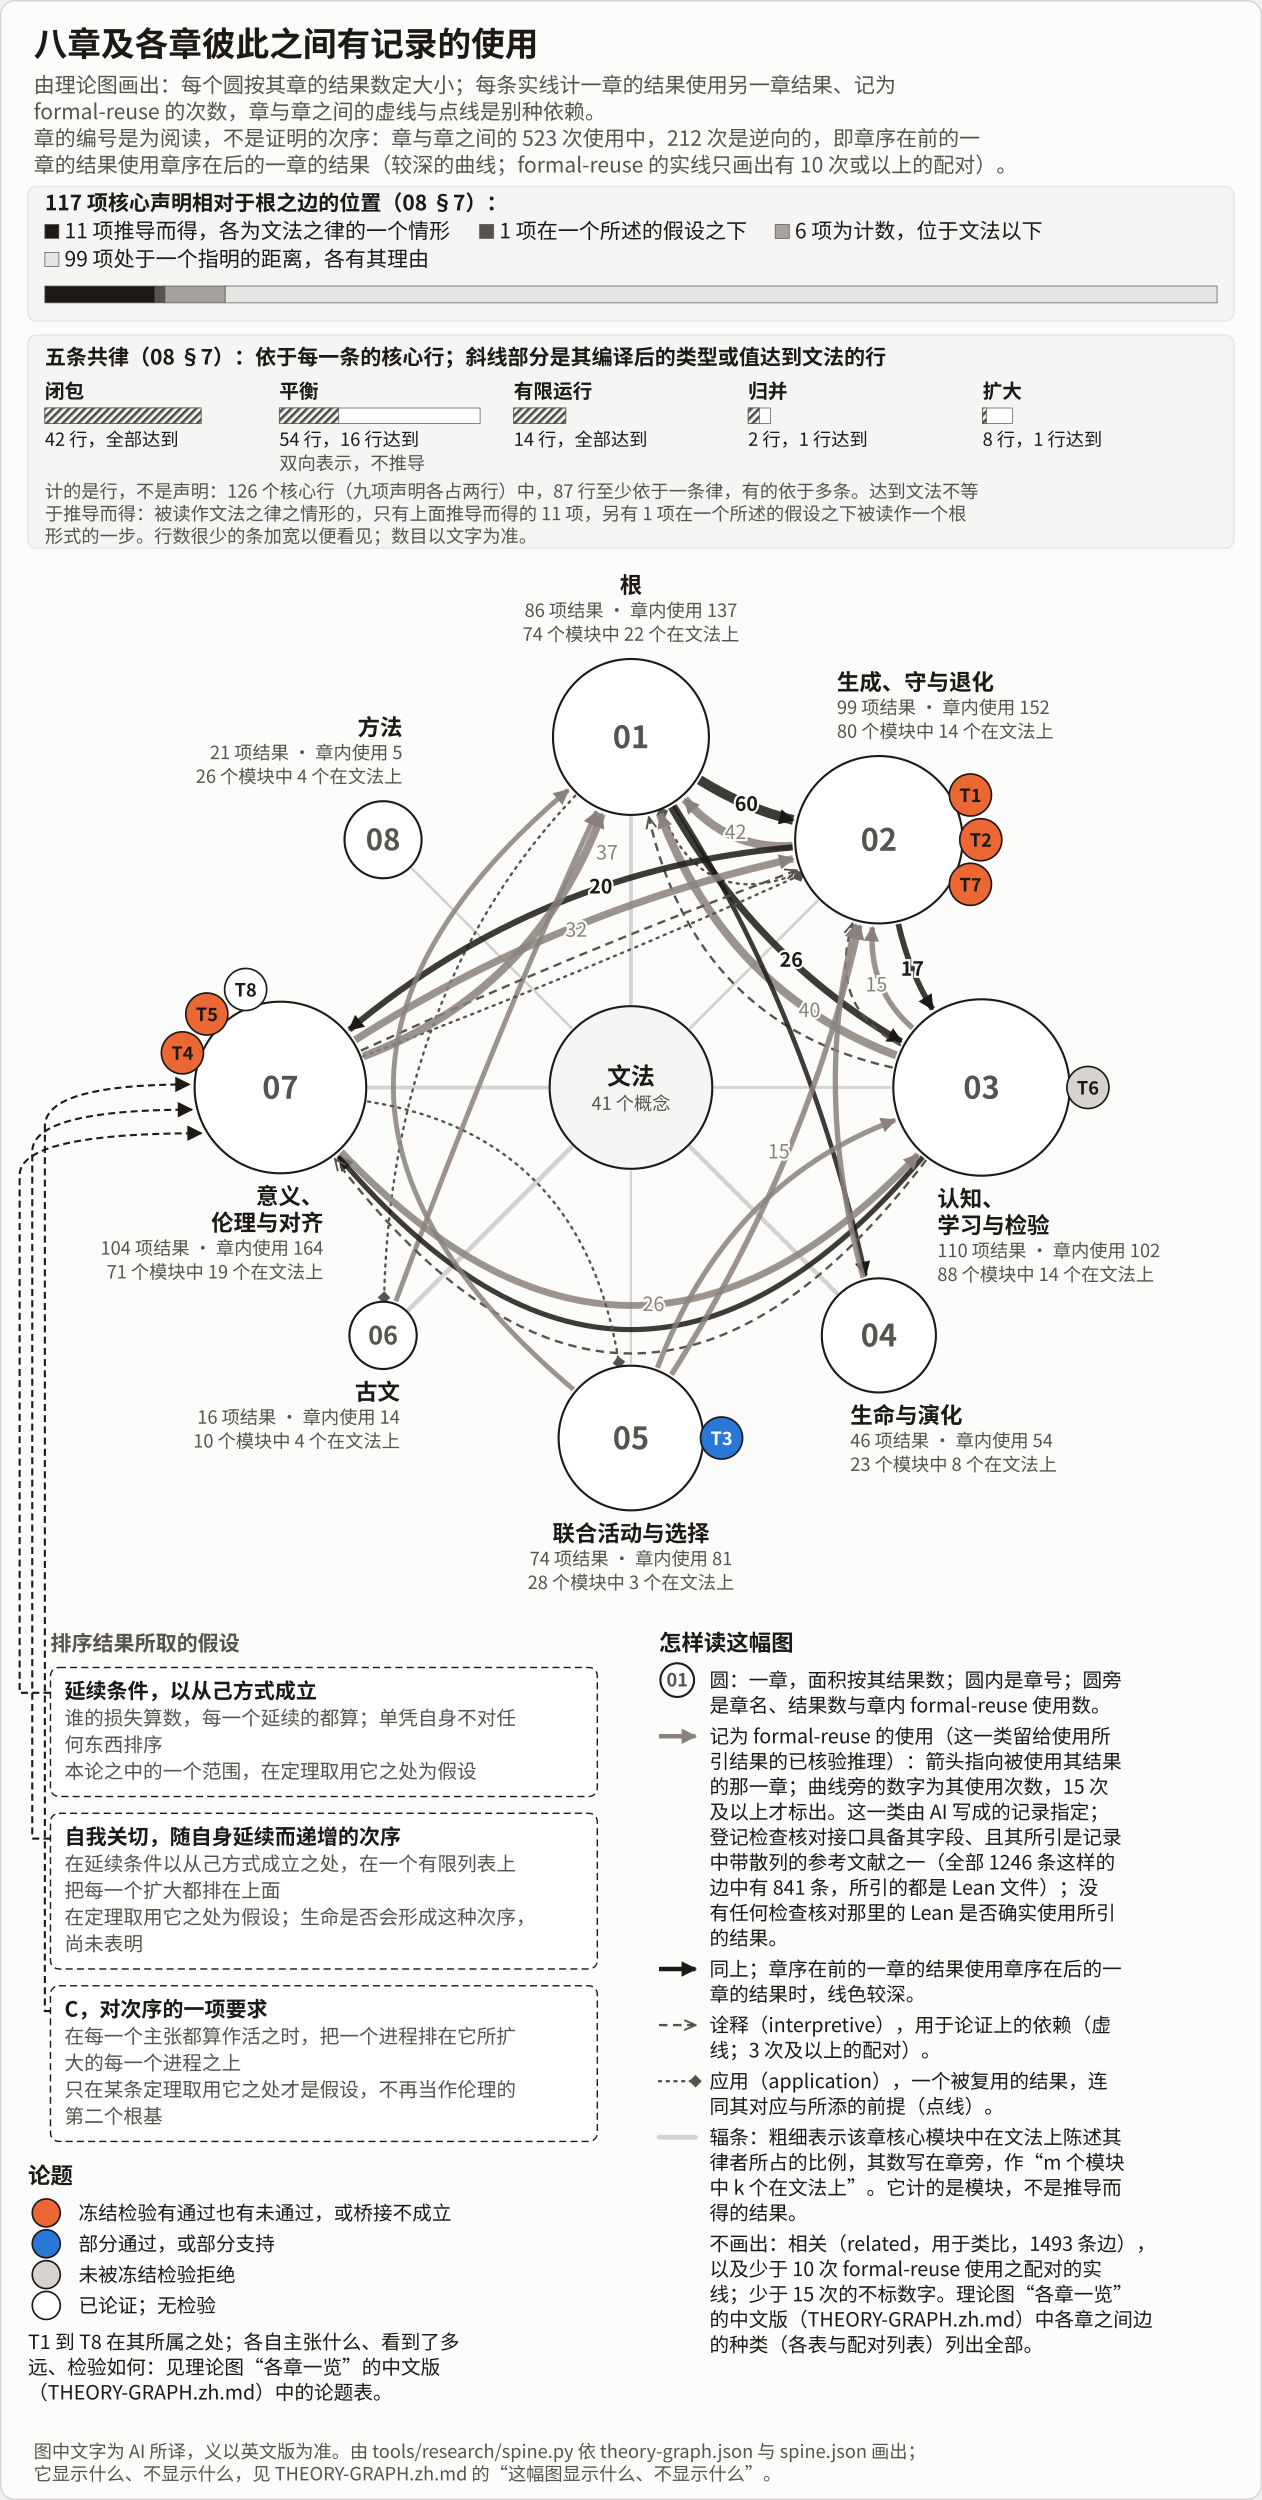
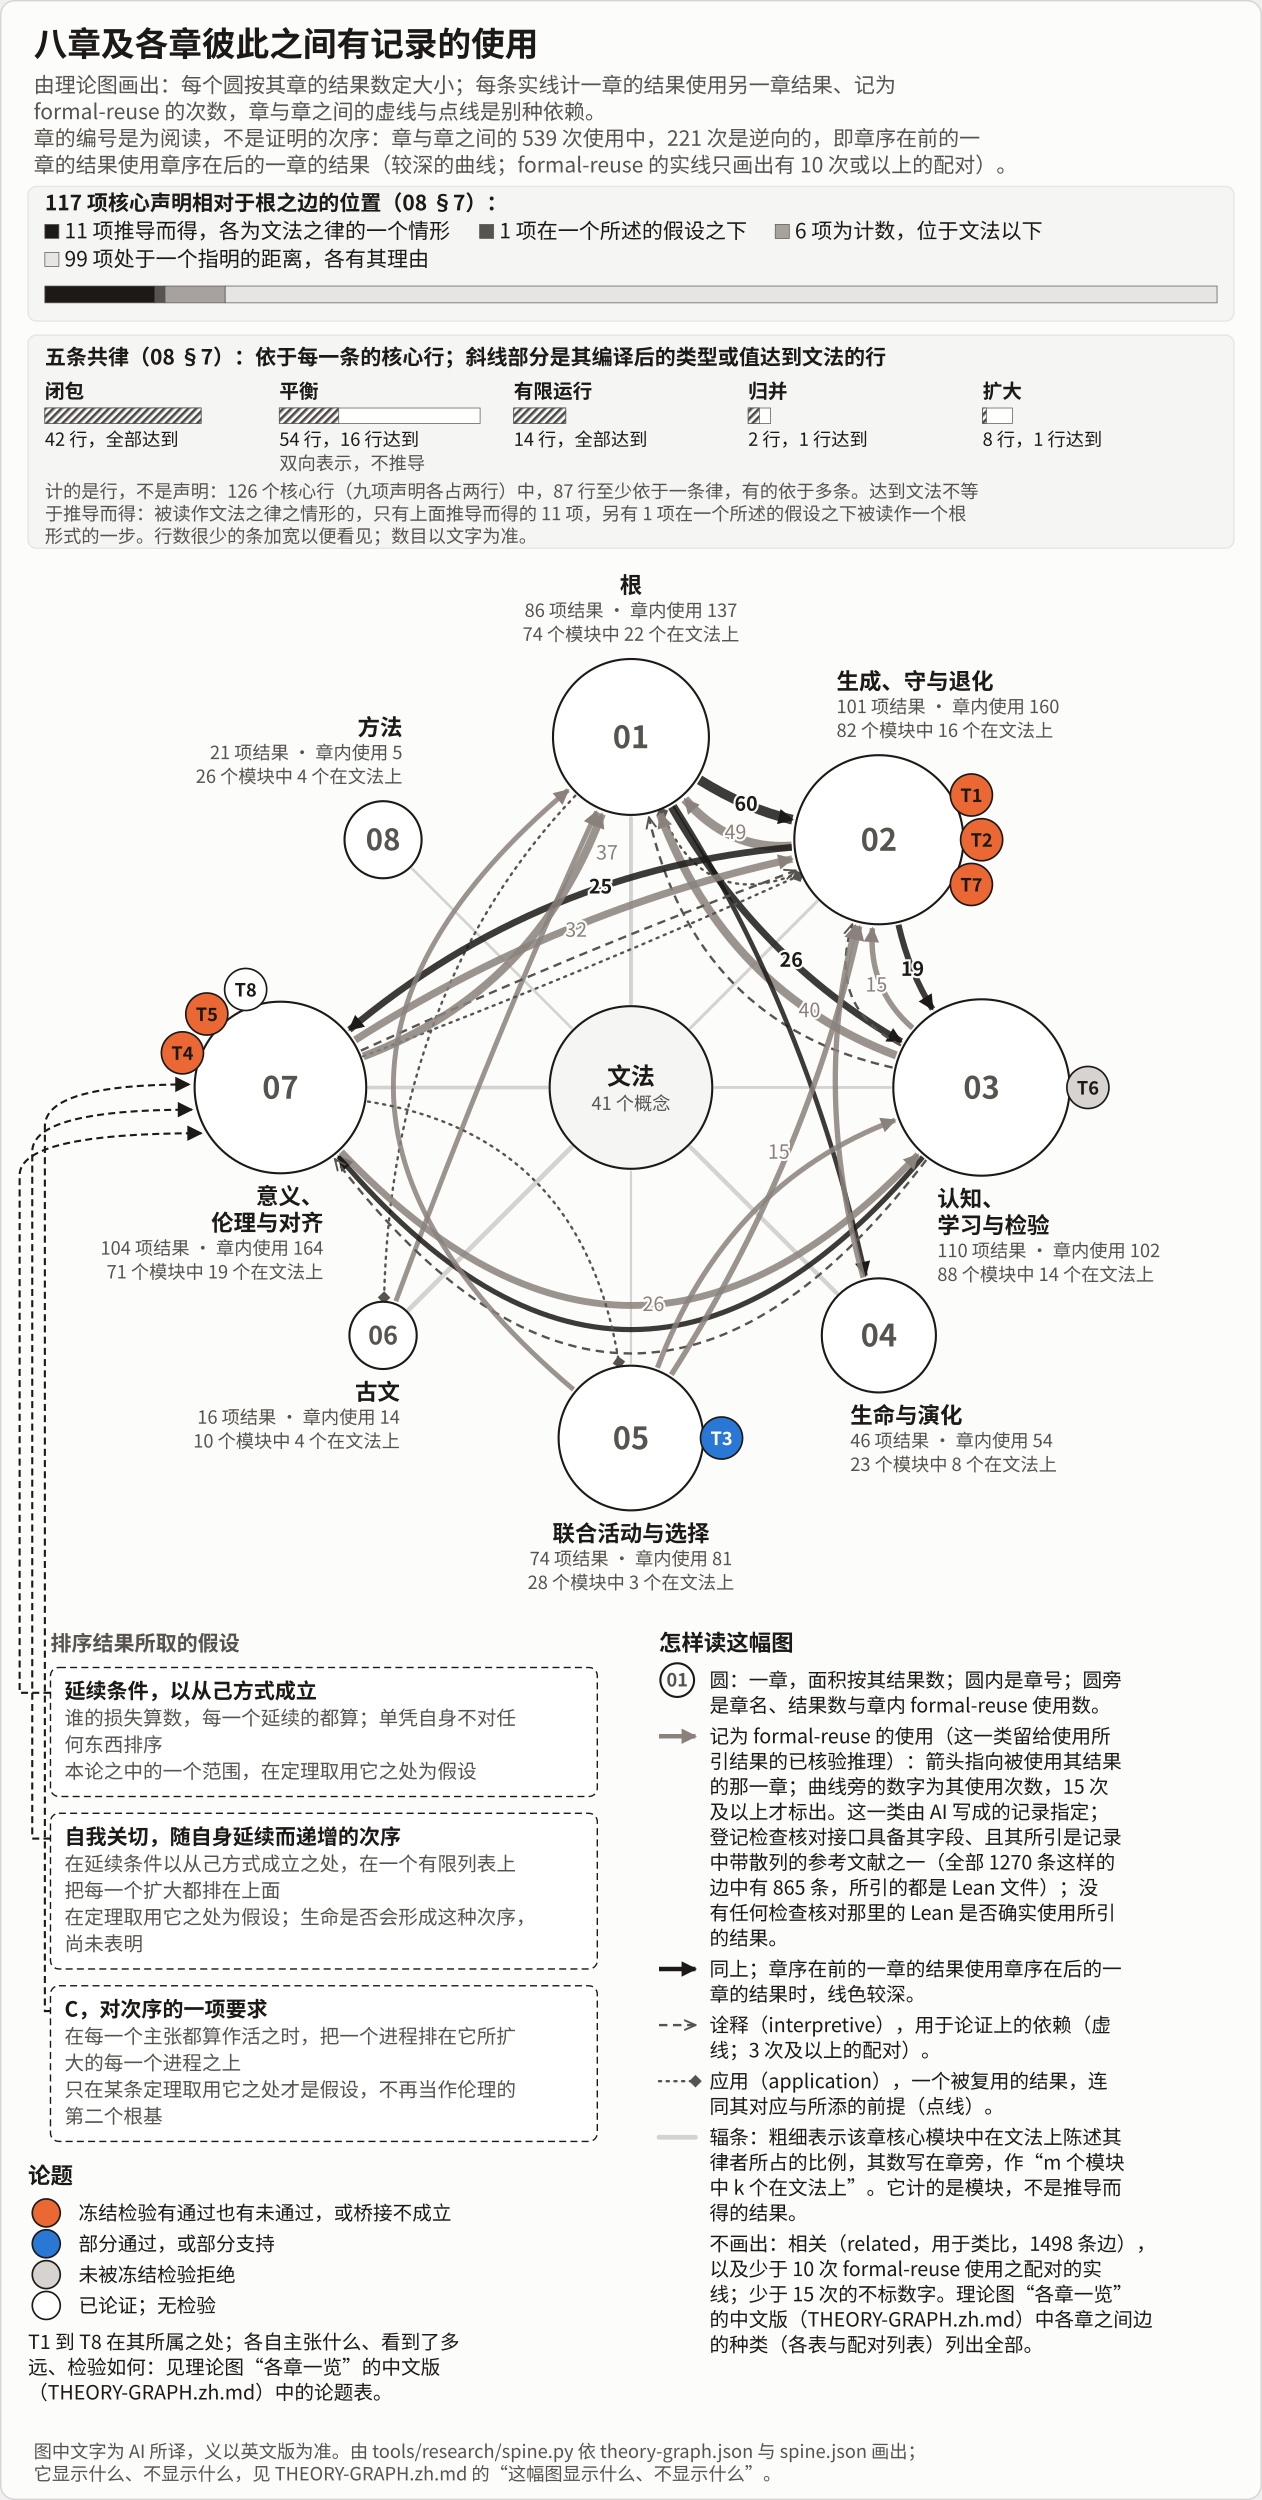
<svg xmlns="http://www.w3.org/2000/svg" viewBox="0 0 900 1783" width="900" height="1783" role="img" aria-labelledby="spine-title spine-desc" font-family="'PingFang SC', 'Hiragino Sans GB', 'Noto Sans CJK SC', 'Microsoft YaHei', sans-serif">
  <defs>
    <marker id="fwd" viewBox="0 0 10 10" refX="9" refY="5" markerWidth="11" markerHeight="11" markerUnits="userSpaceOnUse" orient="auto">
      <path d="M0,0 L10,5 L0,10 z" fill="#8a817c" />
    </marker>
    <marker id="back" viewBox="0 0 10 10" refX="9" refY="5" markerWidth="11" markerHeight="11" markerUnits="userSpaceOnUse" orient="auto">
      <path d="M0,0 L10,5 L0,10 z" fill="#1c1917" />
    </marker>
    <marker id="thin" viewBox="0 0 10 10" refX="9" refY="5" markerWidth="9" markerHeight="9" markerUnits="userSpaceOnUse" orient="auto">
      <path d="M0,1 L9,5 L0,9" fill="none" stroke="#57534e" stroke-width="1.5" />
    </marker>
    <marker id="diamond" viewBox="0 0 10 10" refX="5" refY="5" markerWidth="9" markerHeight="9" markerUnits="userSpaceOnUse" orient="auto">
      <path d="M5,0 L10,5 L5,10 L0,5 z" fill="#57534e" />
    </marker>
    <pattern id="reach" width="4" height="4" patternUnits="userSpaceOnUse" patternTransform="rotate(45)">
      <rect width="4" height="4" fill="#ffffff" />
      <rect width="2" height="4" fill="#57534e" />
    </pattern>
  </defs>
  <rect x="0.5" y="0.5" width="899" height="1782" rx="10" fill="#fcfcfb" stroke="#d6d3d1" />
  <text x="24" y="40" font-size="24" font-weight="bold" text-anchor="start" fill="#1c1917">八章及各章彼此之间有记录的使用</text>
  <text x="24" y="66" font-size="15" text-anchor="start" fill="#57534e">由理论图画出：每个圆按其章的结果数定大小；每条实线计一章的结果使用另一章结果、记为</text>
  <text x="24" y="85" font-size="15" text-anchor="start" fill="#57534e">formal-reuse 的次数，章与章之间的虚线与点线是别种依赖。</text>
-   <text x="24" y="104" font-size="15" text-anchor="start" fill="#57534e">章的编号是为阅读，不是证明的次序：章与章之间的 523 次使用中，212 次是逆向的，即章序在前的一</text>
+   <text x="24" y="104" font-size="15" text-anchor="start" fill="#57534e">章的编号是为阅读，不是证明的次序：章与章之间的 539 次使用中，221 次是逆向的，即章序在前的一</text>
  <text x="24" y="123" font-size="15" text-anchor="start" fill="#57534e">章的结果使用章序在后的一章的结果（较深的曲线；formal-reuse 的实线只画出有 10 次或以上的配对）。</text>
  <rect x="20" y="133" width="860" height="96" rx="6" fill="#f5f5f4" stroke="#e7e5e4" />
  <text x="32" y="150" font-size="15" font-weight="bold" text-anchor="start" fill="#1c1917">117 项核心声明相对于根之边的位置（08 §7）：</text>
  <rect x="32" y="160" width="10" height="10" fill="#1c1917" stroke="#57534e" stroke-width="0.5" />
  <text x="46" y="170" font-size="15" text-anchor="start" fill="#1c1917">11 项推导而得，各为文法之律的一个情形</text>
  <rect x="342.1" y="160" width="10" height="10" fill="#57534e" stroke="#57534e" stroke-width="0.5" />
  <text x="356.1" y="170" font-size="15" text-anchor="start" fill="#1c1917">1 项在一个所述的假设之下</text>
  <rect x="552.9" y="160" width="10" height="10" fill="#a8a29e" stroke="#57534e" stroke-width="0.5" />
  <text x="566.9" y="170" font-size="15" text-anchor="start" fill="#1c1917">6 项为计数，位于文法以下</text>
  <rect x="32" y="180" width="10" height="10" fill="#e7e5e4" stroke="#57534e" stroke-width="0.5" />
  <text x="46" y="190" font-size="15" text-anchor="start" fill="#1c1917">99 项处于一个指明的距离，各有其理由</text>
  <rect x="32" y="204" width="78.6" height="12" fill="#1c1917" stroke="#57534e" stroke-width="0.5" />
  <rect x="110.6" y="204" width="7.1" height="12" fill="#57534e" stroke="#57534e" stroke-width="0.5" />
  <rect x="117.7" y="204" width="42.9" height="12" fill="#a8a29e" stroke="#57534e" stroke-width="0.5" />
  <rect x="160.6" y="204" width="707.4" height="12" fill="#e7e5e4" stroke="#57534e" stroke-width="0.5" />
  <rect x="20" y="239" width="860" height="152" rx="6" fill="#f5f5f4" stroke="#e7e5e4" />
  <text x="32" y="260" font-size="15" font-weight="bold" text-anchor="start" fill="#1c1917">五条共律（08 §7）：依于每一条的核心行；斜线部分是其编译后的类型或值达到文法的行</text>
  <text x="32" y="284" font-size="14" font-weight="bold" text-anchor="start" fill="#1c1917">闭包</text>
  <rect x="32" y="291" width="111.4" height="11" fill="#ffffff" stroke="#57534e" stroke-width="0.5" />
  <rect x="32" y="291" width="111.4" height="11" fill="url(#reach)" stroke="#57534e" stroke-width="0.5" />
  <text x="32" y="318" font-size="13" text-anchor="start" fill="#1c1917">42 行，全部达到</text>
  <text x="199.2" y="284" font-size="14" font-weight="bold" text-anchor="start" fill="#1c1917">平衡</text>
  <rect x="199.2" y="291" width="143.2" height="11" fill="#ffffff" stroke="#57534e" stroke-width="0.5" />
  <rect x="199.2" y="291" width="42.4" height="11" fill="url(#reach)" stroke="#57534e" stroke-width="0.5" />
  <text x="199.2" y="318" font-size="13" text-anchor="start" fill="#1c1917">54 行，16 行达到</text>
  <text x="199.2" y="335" font-size="13" text-anchor="start" fill="#57534e">双向表示，不推导</text>
  <text x="366.4" y="284" font-size="14" font-weight="bold" text-anchor="start" fill="#1c1917">有限运行</text>
  <rect x="366.4" y="291" width="37.1" height="11" fill="#ffffff" stroke="#57534e" stroke-width="0.5" />
  <rect x="366.4" y="291" width="37.1" height="11" fill="url(#reach)" stroke="#57534e" stroke-width="0.5" />
  <text x="366.4" y="318" font-size="13" text-anchor="start" fill="#1c1917">14 行，全部达到</text>
  <text x="533.6" y="284" font-size="14" font-weight="bold" text-anchor="start" fill="#1c1917">归并</text>
  <rect x="533.6" y="291" width="16" height="11" fill="#ffffff" stroke="#57534e" stroke-width="0.5" />
  <rect x="533.6" y="291" width="8" height="11" fill="url(#reach)" stroke="#57534e" stroke-width="0.5" />
  <text x="533.6" y="318" font-size="13" text-anchor="start" fill="#1c1917">2 行，1 行达到</text>
  <text x="700.8" y="284" font-size="14" font-weight="bold" text-anchor="start" fill="#1c1917">扩大</text>
  <rect x="700.8" y="291" width="21.2" height="11" fill="#ffffff" stroke="#57534e" stroke-width="0.5" />
  <rect x="700.8" y="291" width="2.7" height="11" fill="url(#reach)" stroke="#57534e" stroke-width="0.5" />
  <text x="700.8" y="318" font-size="13" text-anchor="start" fill="#1c1917">8 行，1 行达到</text>
  <text x="32" y="355" font-size="13" text-anchor="start" fill="#57534e">计的是行，不是声明：126 个核心行（九项声明各占两行）中，87 行至少依于一条律，有的依于多条。达到文法不等</text>
  <text x="32" y="371" font-size="13" text-anchor="start" fill="#57534e">于推导而得：被读作文法之律之情形的，只有上面推导而得的 11 项，另有 1 项在一个所述的假设之下被读作一个根</text>
  <text x="32" y="387" font-size="13" text-anchor="start" fill="#57534e">形式的一步。行数很少的条加宽以便看见；数目以文字为准。</text>
  <line x1="450" y1="583.3" x2="450" y2="715.6" stroke="#a8a29e" stroke-opacity="0.45" stroke-width="2.8" stroke-linecap="round" />
-   <line x1="583.1" y1="642.5" x2="492.4" y2="733.2" stroke="#a8a29e" stroke-opacity="0.45" stroke-width="2" stroke-linecap="round" />
+   <line x1="582.7" y1="642.9" x2="492.4" y2="733.2" stroke="#a8a29e" stroke-opacity="0.45" stroke-width="2.2" stroke-linecap="round" />
  <line x1="635.1" y1="775.6" x2="510" y2="775.6" stroke="#a8a29e" stroke-opacity="0.45" stroke-width="2" stroke-linecap="round" />
  <line x1="596.6" y1="922.2" x2="492.4" y2="818.1" stroke="#a8a29e" stroke-opacity="0.45" stroke-width="3.1" stroke-linecap="round" />
  <line x1="450" y1="972" x2="450" y2="835.6" stroke="#a8a29e" stroke-opacity="0.45" stroke-width="1.6" stroke-linecap="round" />
  <line x1="291.6" y1="934" x2="407.6" y2="818.1" stroke="#a8a29e" stroke-opacity="0.45" stroke-width="3.4" stroke-linecap="round" />
  <line x1="263.2" y1="775.6" x2="390" y2="775.6" stroke="#a8a29e" stroke-opacity="0.45" stroke-width="2.6" stroke-linecap="round" />
  <line x1="294.1" y1="619.7" x2="407.6" y2="733.2" stroke="#a8a29e" stroke-opacity="0.45" stroke-width="1.9" stroke-linecap="round" />
  <circle cx="450" cy="775.6" r="58" fill="#f5f5f4" stroke="#1c1917" stroke-width="1.5" />
  <text x="450" y="773.6" font-size="17" font-weight="bold" text-anchor="middle" fill="#1c1917">文法</text>
  <text x="450" y="791.6" font-size="13" text-anchor="middle" fill="#57534e">41 个概念</text>
-   <path d="M498.9,556.2 Q532.3,577 565.7,584.8" fill="none" stroke="#1c1917" stroke-opacity="0.85" stroke-width="7" marker-end="url(#back)" />
-   <path d="M565.2,603.3 Q520,606.6 488.4,570" fill="none" stroke="#8a817c" stroke-opacity="0.85" stroke-width="6" marker-end="url(#fwd)" />
-   <path d="M569.8,622.6 Q501.7,650.9 472.3,579.9" fill="none" stroke="#57534e" stroke-width="1.7" stroke-dasharray="1.5 4" stroke-linecap="round" marker-end="url(#diamond)" />
+   <path d="M498.9,556.2 Q532.3,577 565.1,584.6" fill="none" stroke="#1c1917" stroke-opacity="0.85" stroke-width="7" marker-end="url(#back)" />
+   <path d="M564.6,603.4 Q520,606.6 488.4,570" fill="none" stroke="#8a817c" stroke-opacity="0.85" stroke-width="6.4" marker-end="url(#fwd)" />
+   <path d="M569.3,622.8 Q501.7,650.9 472.3,579.9" fill="none" stroke="#57534e" stroke-width="1.7" stroke-dasharray="1.5 4" stroke-linecap="round" marker-end="url(#diamond)" />
  <path d="M478.7,575.7 Q541.1,684.6 642.8,742.9" fill="none" stroke="#1c1917" stroke-opacity="0.85" stroke-width="4.9" marker-end="url(#back)" />
  <path d="M639.2,752.7 Q518.4,707.2 470.7,580.5" fill="none" stroke="#8a817c" stroke-opacity="0.85" stroke-width="5.9" marker-end="url(#fwd)" />
  <path d="M636.6,761.4 Q495.8,729.8 462.8,582.9" fill="none" stroke="#57534e" stroke-width="1.7" stroke-dasharray="6 4" marker-end="url(#thin)" />
  <path d="M481,574.3 Q576,723.5 617.3,909.8" fill="none" stroke="#1c1917" stroke-opacity="0.85" stroke-width="3.3" marker-end="url(#back)" />
  <path d="M410.3,567.5 Q279.7,705.1 273.9,925.4" fill="none" stroke="#57534e" stroke-width="1.7" stroke-dasharray="1.5 4" stroke-linecap="round" marker-end="url(#diamond)" />
  <path d="M282.3,928 Q353.6,735.7 425.5,578.9" fill="none" stroke="#8a817c" stroke-opacity="0.85" stroke-width="3.5" marker-end="url(#fwd)" />
-   <path d="M640.7,659 Q648.6,693.4 665.1,719.7" fill="none" stroke="#1c1917" stroke-opacity="0.85" stroke-width="4.1" marker-end="url(#back)" />
-   <path d="M650.9,733.2 Q619,705.6 622.2,661.4" fill="none" stroke="#8a817c" stroke-opacity="0.85" stroke-width="3.9" marker-end="url(#fwd)" />
-   <path d="M642.5,745.6 Q589.5,717.9 608,658.7" fill="none" stroke="#57534e" stroke-width="1.7" stroke-dasharray="6 4" marker-end="url(#thin)" />
-   <path d="M565.3,604.3 Q385.6,620.1 249.2,734.4" fill="none" stroke="#1c1917" stroke-opacity="0.85" stroke-width="4.4" marker-end="url(#back)" />
-   <path d="M253.3,741.7 Q397.8,649.7 565.6,612.5" fill="none" stroke="#8a817c" stroke-opacity="0.85" stroke-width="5.3" marker-end="url(#fwd)" />
-   <path d="M257.4,749.3 Q410.1,679.3 568,620.7" fill="none" stroke="#57534e" stroke-width="1.7" stroke-dasharray="6 4" marker-end="url(#thin)" />
-   <path d="M259.1,753.3 Q416.2,694 569.6,624.7" fill="none" stroke="#57534e" stroke-width="1.7" stroke-dasharray="1.5 4" stroke-linecap="round" marker-end="url(#diamond)" />
+   <path d="M640.8,659.6 Q648.6,693.4 665.1,719.7" fill="none" stroke="#1c1917" stroke-opacity="0.85" stroke-width="4.3" marker-end="url(#back)" />
+   <path d="M650.9,733.2 Q619,705.6 622.2,662" fill="none" stroke="#8a817c" stroke-opacity="0.85" stroke-width="3.9" marker-end="url(#fwd)" />
+   <path d="M642.5,745.6 Q589.5,717.9 607.8,659.3" fill="none" stroke="#57534e" stroke-width="1.7" stroke-dasharray="6 4" marker-end="url(#thin)" />
+   <path d="M564.7,604.3 Q385.6,620.1 249.2,734.4" fill="none" stroke="#1c1917" stroke-opacity="0.85" stroke-width="4.8" marker-end="url(#back)" />
+   <path d="M253.3,741.7 Q397.8,649.7 565,612.6" fill="none" stroke="#8a817c" stroke-opacity="0.85" stroke-width="5.3" marker-end="url(#fwd)" />
+   <path d="M257.4,749.3 Q410.1,679.3 567.4,620.9" fill="none" stroke="#57534e" stroke-width="1.7" stroke-dasharray="6 4" marker-end="url(#thin)" />
+   <path d="M259.1,753.3 Q416.2,694 569.1,624.9" fill="none" stroke="#57534e" stroke-width="1.7" stroke-dasharray="1.5 4" stroke-linecap="round" marker-end="url(#diamond)" />
  <path d="M658.1,825.2 Q450,1071.6 241.4,824.7" fill="none" stroke="#1c1917" stroke-opacity="0.85" stroke-width="3.7" marker-end="url(#back)" />
  <path d="M660.6,827.3 Q450,1103.6 238.9,826.7" fill="none" stroke="#57534e" stroke-width="1.7" stroke-dasharray="6 4" marker-end="url(#thin)" />
  <path d="M243.4,821.5 Q450,1039.6 654.7,823.5" fill="none" stroke="#8a817c" stroke-opacity="0.85" stroke-width="4.9" marker-end="url(#fwd)" />
-   <path d="M615.6,911.2 Q578.8,775.6 610.3,659.4" fill="none" stroke="#8a817c" stroke-opacity="0.85" stroke-width="3.8" marker-end="url(#fwd)" />
+   <path d="M615.6,911.2 Q578.8,775.6 610.2,660" fill="none" stroke="#8a817c" stroke-opacity="0.85" stroke-width="3.8" marker-end="url(#fwd)" />
  <path d="M409,991 Q154,775.6 405.2,563.5" fill="none" stroke="#8a817c" stroke-opacity="0.85" stroke-width="3.5" marker-end="url(#fwd)" />
-   <path d="M478.8,980.4 Q576,827.8 613.2,660.1" fill="none" stroke="#8a817c" stroke-opacity="0.85" stroke-width="3.9" marker-end="url(#fwd)" />
+   <path d="M478.8,980.4 Q576,827.8 613.1,660.7" fill="none" stroke="#8a817c" stroke-opacity="0.85" stroke-width="3.9" marker-end="url(#fwd)" />
  <path d="M468.9,975.5 Q518.4,844.1 638.3,798.9" fill="none" stroke="#8a817c" stroke-opacity="0.85" stroke-width="3.7" marker-end="url(#fwd)" />
  <path d="M259.1,753.4 Q381.6,707.2 429.3,580.5" fill="none" stroke="#8a817c" stroke-opacity="0.85" stroke-width="5.7" marker-end="url(#fwd)" />
  <path d="M262.4,785.6 Q415.5,810.1 441.4,971.7" fill="none" stroke="#57534e" stroke-width="1.7" stroke-dasharray="1.5 4" stroke-linecap="round" marker-end="url(#diamond)" />
  <circle cx="450" cy="525.6" r="55.6" fill="#ffffff" stroke="#1c1917" stroke-width="1.5" />
  <text x="450" y="533.6" font-size="22" font-weight="bold" text-anchor="middle" fill="#57534e">01</text>
  <text x="450" y="423" font-size="16" font-weight="bold" text-anchor="middle" fill="#1c1917" stroke="#fcfcfb" stroke-width="3" paint-order="stroke">根</text>
  <text x="450" y="440" font-size="13" text-anchor="middle" fill="#57534e" stroke="#fcfcfb" stroke-width="3" paint-order="stroke">86 项结果 · 章内使用 137</text>
  <text x="450" y="457" font-size="13" text-anchor="middle" fill="#57534e" stroke="#fcfcfb" stroke-width="3" paint-order="stroke">74 个模块中 22 个在文法上</text>
-   <circle cx="626.8" cy="598.9" r="59.7" fill="#ffffff" stroke="#1c1917" stroke-width="1.5" />
+   <circle cx="626.8" cy="598.9" r="60.3" fill="#ffffff" stroke="#1c1917" stroke-width="1.5" />
  <text x="626.8" y="606.8" font-size="22" font-weight="bold" text-anchor="middle" fill="#57534e">02</text>
-   <text x="596.9" y="492.2" font-size="16" font-weight="bold" text-anchor="start" fill="#1c1917" stroke="#fcfcfb" stroke-width="3" paint-order="stroke">生成、守与退化</text>
-   <text x="596.9" y="509.2" font-size="13" text-anchor="start" fill="#57534e" stroke="#fcfcfb" stroke-width="3" paint-order="stroke">99 项结果 · 章内使用 152</text>
-   <text x="596.9" y="526.2" font-size="13" text-anchor="start" fill="#57534e" stroke="#fcfcfb" stroke-width="3" paint-order="stroke">80 个模块中 14 个在文法上</text>
+   <text x="596.6" y="491.6" font-size="16" font-weight="bold" text-anchor="start" fill="#1c1917" stroke="#fcfcfb" stroke-width="3" paint-order="stroke">生成、守与退化</text>
+   <text x="596.6" y="508.6" font-size="13" text-anchor="start" fill="#57534e" stroke="#fcfcfb" stroke-width="3" paint-order="stroke">101 项结果 · 章内使用 160</text>
+   <text x="596.6" y="525.6" font-size="13" text-anchor="start" fill="#57534e" stroke="#fcfcfb" stroke-width="3" paint-order="stroke">82 个模块中 16 个在文法上</text>
  <circle cx="700" cy="775.6" r="62.9" fill="#ffffff" stroke="#1c1917" stroke-width="1.5" />
  <text x="700" y="783.6" font-size="22" font-weight="bold" text-anchor="middle" fill="#57534e">03</text>
  <text x="668.5" y="860.6" font-size="16" font-weight="bold" text-anchor="start" fill="#1c1917" stroke="#fcfcfb" stroke-width="3" paint-order="stroke">认知、</text>
  <text x="668.5" y="879.6" font-size="16" font-weight="bold" text-anchor="start" fill="#1c1917" stroke="#fcfcfb" stroke-width="3" paint-order="stroke">学习与检验</text>
  <text x="668.5" y="896.6" font-size="13" text-anchor="start" fill="#57534e" stroke="#fcfcfb" stroke-width="3" paint-order="stroke">110 项结果 · 章内使用 102</text>
  <text x="668.5" y="913.6" font-size="13" text-anchor="start" fill="#57534e" stroke="#fcfcfb" stroke-width="3" paint-order="stroke">88 个模块中 14 个在文法上</text>
  <circle cx="626.8" cy="952.4" r="40.7" fill="#ffffff" stroke="#1c1917" stroke-width="1.5" />
  <text x="626.8" y="960.3" font-size="22" font-weight="bold" text-anchor="middle" fill="#57534e">04</text>
  <text x="606.4" y="1015.1" font-size="16" font-weight="bold" text-anchor="start" fill="#1c1917" stroke="#fcfcfb" stroke-width="3" paint-order="stroke">生命与演化</text>
  <text x="606.4" y="1032.1" font-size="13" text-anchor="start" fill="#57534e" stroke="#fcfcfb" stroke-width="3" paint-order="stroke">46 项结果 · 章内使用 54</text>
  <text x="606.4" y="1049.1" font-size="13" text-anchor="start" fill="#57534e" stroke="#fcfcfb" stroke-width="3" paint-order="stroke">23 个模块中 8 个在文法上</text>
  <circle cx="450" cy="1025.6" r="51.6" fill="#ffffff" stroke="#1c1917" stroke-width="1.5" />
  <text x="450" y="1033.6" font-size="22" font-weight="bold" text-anchor="middle" fill="#57534e">05</text>
  <text x="450" y="1099.3" font-size="16" font-weight="bold" text-anchor="middle" fill="#1c1917" stroke="#fcfcfb" stroke-width="3" paint-order="stroke">联合活动与选择</text>
  <text x="450" y="1116.3" font-size="13" text-anchor="middle" fill="#57534e" stroke="#fcfcfb" stroke-width="3" paint-order="stroke">74 项结果 · 章内使用 81</text>
  <text x="450" y="1133.3" font-size="13" text-anchor="middle" fill="#57534e" stroke="#fcfcfb" stroke-width="3" paint-order="stroke">28 个模块中 3 个在文法上</text>
  <circle cx="273.2" cy="952.4" r="24" fill="#ffffff" stroke="#1c1917" stroke-width="1.5" />
  <text x="273.2" y="958.9" font-size="18" font-weight="bold" text-anchor="middle" fill="#57534e">06</text>
  <text x="285.2" y="998.4" font-size="16" font-weight="bold" text-anchor="end" fill="#1c1917" stroke="#fcfcfb" stroke-width="3" paint-order="stroke">古文</text>
  <text x="285.2" y="1015.4" font-size="13" text-anchor="end" fill="#57534e" stroke="#fcfcfb" stroke-width="3" paint-order="stroke">16 项结果 · 章内使用 14</text>
  <text x="285.2" y="1032.4" font-size="13" text-anchor="end" fill="#57534e" stroke="#fcfcfb" stroke-width="3" paint-order="stroke">10 个模块中 4 个在文法上</text>
  <circle cx="200" cy="775.6" r="61.2" fill="#ffffff" stroke="#1c1917" stroke-width="1.5" />
  <text x="200" y="783.6" font-size="22" font-weight="bold" text-anchor="middle" fill="#57534e">07</text>
  <text x="230.6" y="858.8" font-size="16" font-weight="bold" text-anchor="end" fill="#1c1917" stroke="#fcfcfb" stroke-width="3" paint-order="stroke">意义、</text>
  <text x="230.6" y="877.8" font-size="16" font-weight="bold" text-anchor="end" fill="#1c1917" stroke="#fcfcfb" stroke-width="3" paint-order="stroke">伦理与对齐</text>
  <text x="230.6" y="894.8" font-size="13" text-anchor="end" fill="#57534e" stroke="#fcfcfb" stroke-width="3" paint-order="stroke">104 项结果 · 章内使用 164</text>
  <text x="230.6" y="911.8" font-size="13" text-anchor="end" fill="#57534e" stroke="#fcfcfb" stroke-width="3" paint-order="stroke">71 个模块中 19 个在文法上</text>
  <circle cx="273.2" cy="598.9" r="27.5" fill="#ffffff" stroke="#1c1917" stroke-width="1.5" />
  <text x="273.2" y="606.4" font-size="21" font-weight="bold" text-anchor="middle" fill="#57534e">08</text>
  <text x="287" y="524.4" font-size="16" font-weight="bold" text-anchor="end" fill="#1c1917" stroke="#fcfcfb" stroke-width="3" paint-order="stroke">方法</text>
  <text x="287" y="541.4" font-size="13" text-anchor="end" fill="#57534e" stroke="#fcfcfb" stroke-width="3" paint-order="stroke">21 项结果 · 章内使用 5</text>
  <text x="287" y="558.4" font-size="13" text-anchor="end" fill="#57534e" stroke="#fcfcfb" stroke-width="3" paint-order="stroke">26 个模块中 4 个在文法上</text>
-   <circle cx="692.1" cy="567" r="15" fill="#eb6834" stroke="#1c1917" stroke-width="1.2" />
-   <text x="692.1" y="572" font-size="13" font-weight="bold" text-anchor="middle" fill="#1c1917">T1</text>
-   <circle cx="699.5" cy="598.9" r="15" fill="#eb6834" stroke="#1c1917" stroke-width="1.2" />
-   <text x="699.5" y="603.9" font-size="13" font-weight="bold" text-anchor="middle" fill="#1c1917">T2</text>
-   <circle cx="692.1" cy="630.7" r="15" fill="#eb6834" stroke="#1c1917" stroke-width="1.2" />
-   <text x="692.1" y="635.7" font-size="13" font-weight="bold" text-anchor="middle" fill="#1c1917">T7</text>
+   <circle cx="692.8" cy="567" r="15" fill="#eb6834" stroke="#1c1917" stroke-width="1.2" />
+   <text x="692.8" y="572" font-size="13" font-weight="bold" text-anchor="middle" fill="#1c1917">T1</text>
+   <circle cx="700.1" cy="598.9" r="15" fill="#eb6834" stroke="#1c1917" stroke-width="1.2" />
+   <text x="700.1" y="603.9" font-size="13" font-weight="bold" text-anchor="middle" fill="#1c1917">T2</text>
+   <circle cx="692.8" cy="630.8" r="15" fill="#eb6834" stroke="#1c1917" stroke-width="1.2" />
+   <text x="692.8" y="635.8" font-size="13" font-weight="bold" text-anchor="middle" fill="#1c1917">T7</text>
  <circle cx="514.6" cy="1025.6" r="15" fill="#2a78d6" stroke="#1c1917" stroke-width="1.2" />
  <text x="514.6" y="1030.6" font-size="13" font-weight="bold" text-anchor="middle" fill="#ffffff">T3</text>
  <circle cx="130.1" cy="750.9" r="15" fill="#eb6834" stroke="#1c1917" stroke-width="1.2" />
  <text x="130.1" y="755.9" font-size="13" font-weight="bold" text-anchor="middle" fill="#1c1917">T4</text>
  <circle cx="147.5" cy="723.2" r="15" fill="#eb6834" stroke="#1c1917" stroke-width="1.2" />
  <text x="147.5" y="728.2" font-size="13" font-weight="bold" text-anchor="middle" fill="#1c1917">T5</text>
  <circle cx="175.2" cy="705.7" r="15" fill="#ffffff" stroke="#1c1917" stroke-width="1.2" />
  <text x="175.2" y="710.7" font-size="13" font-weight="bold" text-anchor="middle" fill="#1c1917">T8</text>
  <circle cx="775.9" cy="775.6" r="15" fill="#d6d3d1" stroke="#1c1917" stroke-width="1.2" />
  <text x="775.9" y="780.6" font-size="13" font-weight="bold" text-anchor="middle" fill="#1c1917">T6</text>
-   <text x="532.3" y="578.3" font-size="14" font-weight="bold" text-anchor="middle" fill="#1c1917" stroke="#fcfcfb" stroke-width="3" paint-order="stroke">60</text>
-   <text x="524.6" y="598.4" font-size="14" text-anchor="middle" fill="#8a817c" stroke="#fcfcfb" stroke-width="3" paint-order="stroke">42</text>
+   <text x="532.1" y="578.2" font-size="14" font-weight="bold" text-anchor="middle" fill="#1c1917" stroke="#fcfcfb" stroke-width="3" paint-order="stroke">60</text>
+   <text x="524.5" y="598.4" font-size="14" text-anchor="middle" fill="#8a817c" stroke="#fcfcfb" stroke-width="3" paint-order="stroke">49</text>
  <text x="577.3" y="725.4" font-size="14" text-anchor="middle" fill="#8a817c" stroke="#fcfcfb" stroke-width="3" paint-order="stroke">40</text>
  <text x="432.9" y="613" font-size="14" text-anchor="middle" fill="#8a817c" stroke="#fcfcfb" stroke-width="3" paint-order="stroke">37</text>
-   <text x="411" y="668.1" font-size="14" text-anchor="middle" fill="#8a817c" stroke="#fcfcfb" stroke-width="3" paint-order="stroke">32</text>
+   <text x="410.9" y="668.1" font-size="14" text-anchor="middle" fill="#8a817c" stroke="#fcfcfb" stroke-width="3" paint-order="stroke">32</text>
  <text x="564.3" y="689.5" font-size="14" font-weight="bold" text-anchor="middle" fill="#1c1917" stroke="#fcfcfb" stroke-width="3" paint-order="stroke">26</text>
  <text x="466" y="935" font-size="14" text-anchor="middle" fill="#8a817c" stroke="#fcfcfb" stroke-width="3" paint-order="stroke">26</text>
-   <text x="428.5" y="637.2" font-size="14" font-weight="bold" text-anchor="middle" fill="#1c1917" stroke="#fcfcfb" stroke-width="3" paint-order="stroke">20</text>
-   <text x="650.7" y="695.9" font-size="14" font-weight="bold" text-anchor="middle" fill="#1c1917" stroke="#fcfcfb" stroke-width="3" paint-order="stroke">17</text>
-   <text x="625" y="707.1" font-size="14" text-anchor="middle" fill="#8a817c" stroke="#fcfcfb" stroke-width="3" paint-order="stroke">15</text>
-   <text x="555.4" y="826.2" font-size="14" text-anchor="middle" fill="#8a817c" stroke="#fcfcfb" stroke-width="3" paint-order="stroke">15</text>
+   <text x="428.3" y="637.2" font-size="14" font-weight="bold" text-anchor="middle" fill="#1c1917" stroke="#fcfcfb" stroke-width="3" paint-order="stroke">25</text>
+   <text x="650.8" y="696" font-size="14" font-weight="bold" text-anchor="middle" fill="#1c1917" stroke="#fcfcfb" stroke-width="3" paint-order="stroke">19</text>
+   <text x="625" y="707.2" font-size="14" text-anchor="middle" fill="#8a817c" stroke="#fcfcfb" stroke-width="3" paint-order="stroke">15</text>
+   <text x="555.4" y="826.4" font-size="14" text-anchor="middle" fill="#8a817c" stroke="#fcfcfb" stroke-width="3" paint-order="stroke">15</text>
  <text x="36" y="1177.3" font-size="15" font-weight="bold" text-anchor="start" fill="#57534e">排序结果所取的假设</text>
  <rect x="36" y="1189.256" width="390" height="92" rx="6" fill="#ffffff" stroke="#1c1917" stroke-dasharray="5 3" />
  <text x="46" y="1211.3" font-size="15" font-weight="bold" text-anchor="start" fill="#1c1917">延续条件，以从己方式成立</text>
  <text x="46" y="1230.3" font-size="14" text-anchor="start" fill="#57534e">谁的损失算数，每一个延续的都算；单凭自身不对任</text>
  <text x="46" y="1249.3" font-size="14" text-anchor="start" fill="#57534e">何东西排序</text>
  <text x="46" y="1268.3" font-size="14" text-anchor="start" fill="#57534e">本论之中的一个范围，在定理取用它之处为假设</text>
  <path d="M36,1207.3 L14,1207.3 L14,838.2 Q14,808.2 143.5,808.2" fill="none" stroke="#1c1917" stroke-width="1.5" stroke-dasharray="5 3" marker-end="url(#back)" />
  <rect x="36" y="1293.256" width="390" height="111" rx="6" fill="#ffffff" stroke="#1c1917" stroke-dasharray="5 3" />
  <text x="46" y="1315.3" font-size="15" font-weight="bold" text-anchor="start" fill="#1c1917">自我关切，随自身延续而递增的次序</text>
  <text x="46" y="1334.3" font-size="14" text-anchor="start" fill="#57534e">在延续条件以从己方式成立之处，在一个有限列表上</text>
  <text x="46" y="1353.3" font-size="14" text-anchor="start" fill="#57534e">把每一个扩大都排在上面</text>
  <text x="46" y="1372.3" font-size="14" text-anchor="start" fill="#57534e">在定理取用它之处为假设；生命是否会形成这种次序，</text>
  <text x="46" y="1391.3" font-size="14" text-anchor="start" fill="#57534e">尚未表明</text>
  <path d="M36,1311.3 L23,1311.3 L23,821.4 Q23,791.4 136.7,791.4" fill="none" stroke="#1c1917" stroke-width="1.5" stroke-dasharray="5 3" marker-end="url(#back)" />
  <rect x="36" y="1416.256" width="390" height="111" rx="6" fill="#ffffff" stroke="#1c1917" stroke-dasharray="5 3" />
  <text x="46" y="1438.3" font-size="15" font-weight="bold" text-anchor="start" fill="#1c1917">C，对次序的一项要求</text>
  <text x="46" y="1457.3" font-size="14" text-anchor="start" fill="#57534e">在每一个主张都算作活之时，把一个进程排在它所扩</text>
  <text x="46" y="1476.3" font-size="14" text-anchor="start" fill="#57534e">大的每一个进程之上</text>
  <text x="46" y="1495.3" font-size="14" text-anchor="start" fill="#57534e">只在某条定理取用它之处才是假设，不再当作伦理的</text>
  <text x="46" y="1514.3" font-size="14" text-anchor="start" fill="#57534e">第二个根基</text>
  <path d="M36,1434.3 L32,1434.3 L32,803.4 Q32,773.4 134.9,773.4" fill="none" stroke="#1c1917" stroke-width="1.5" stroke-dasharray="5 3" marker-end="url(#back)" />
  <text x="20" y="1557.3" font-size="16" font-weight="bold" text-anchor="start" fill="#1c1917">论题</text>
  <circle cx="33" cy="1578.256" r="10" fill="#eb6834" stroke="#1c1917" stroke-width="1.2" />
  <text x="56" y="1583.3" font-size="14" text-anchor="start" fill="#1c1917">冻结检验有通过也有未通过，或桥接不成立</text>
  <circle cx="33" cy="1600.256" r="10" fill="#2a78d6" stroke="#1c1917" stroke-width="1.2" />
  <text x="56" y="1605.3" font-size="14" text-anchor="start" fill="#1c1917">部分通过，或部分支持</text>
  <circle cx="33" cy="1622.256" r="10" fill="#d6d3d1" stroke="#1c1917" stroke-width="1.2" />
  <text x="56" y="1627.3" font-size="14" text-anchor="start" fill="#1c1917">未被冻结检验拒绝</text>
  <circle cx="33" cy="1644.256" r="10" fill="#ffffff" stroke="#1c1917" stroke-width="1.2" />
  <text x="56" y="1649.3" font-size="14" text-anchor="start" fill="#1c1917">已论证；无检验</text>
  <text x="20" y="1675.3" font-size="14" text-anchor="start" fill="#1c1917">T1 到 T8 在其所属之处；各自主张什么、看到了多</text>
  <text x="20" y="1693.3" font-size="14" text-anchor="start" fill="#1c1917">远、检验如何：见理论图“各章一览”的中文版</text>
  <text x="20" y="1711.3" font-size="14" text-anchor="start" fill="#1c1917">（THEORY-GRAPH.zh.md）中的论题表。</text>
  <text x="470" y="1177.3" font-size="16" font-weight="bold" text-anchor="start" fill="#1c1917">怎样读这幅图</text>
  <circle cx="483" cy="1198.256" r="12" fill="#ffffff" stroke="#1c1917" stroke-width="1.5" />
  <text x="483" y="1202.8" font-size="13" font-weight="bold" text-anchor="middle" fill="#57534e">01</text>
  <text x="506" y="1203.3" font-size="14" text-anchor="start" fill="#1c1917">圆：一章，面积按其结果数；圆内是章号；圆旁</text>
  <text x="506" y="1221.3" font-size="14" text-anchor="start" fill="#1c1917">是章名、结果数与章内 formal-reuse 使用数。</text>
  <line x1="470" y1="1238.3" x2="496" y2="1238.3" stroke="#8a817c" stroke-width="3.2" marker-end="url(#fwd)" />
  <text x="506" y="1243.3" font-size="14" text-anchor="start" fill="#1c1917">记为 formal-reuse 的使用（这一类留给使用所</text>
  <text x="506" y="1261.3" font-size="14" text-anchor="start" fill="#1c1917">引结果的已核验推理）：箭头指向被使用其结果</text>
  <text x="506" y="1279.3" font-size="14" text-anchor="start" fill="#1c1917">的那一章；曲线旁的数字为其使用次数，15 次</text>
  <text x="506" y="1297.3" font-size="14" text-anchor="start" fill="#1c1917">及以上才标出。这一类由 AI 写成的记录指定；</text>
  <text x="506" y="1315.3" font-size="14" text-anchor="start" fill="#1c1917">登记检查核对接口具备其字段、且其所引是记录</text>
-   <text x="506" y="1333.3" font-size="14" text-anchor="start" fill="#1c1917">中带散列的参考文献之一（全部 1246 条这样的</text>
-   <text x="506" y="1351.3" font-size="14" text-anchor="start" fill="#1c1917">边中有 841 条，所引的都是 Lean 文件）；没</text>
+   <text x="506" y="1333.3" font-size="14" text-anchor="start" fill="#1c1917">中带散列的参考文献之一（全部 1270 条这样的</text>
+   <text x="506" y="1351.3" font-size="14" text-anchor="start" fill="#1c1917">边中有 865 条，所引的都是 Lean 文件）；没</text>
  <text x="506" y="1369.3" font-size="14" text-anchor="start" fill="#1c1917">有任何检查核对那里的 Lean 是否确实使用所引</text>
  <text x="506" y="1387.3" font-size="14" text-anchor="start" fill="#1c1917">的结果。</text>
  <line x1="470" y1="1404.3" x2="496" y2="1404.3" stroke="#1c1917" stroke-width="3.2" marker-end="url(#back)" />
  <text x="506" y="1409.3" font-size="14" text-anchor="start" fill="#1c1917">同上；章序在前的一章的结果使用章序在后的一</text>
  <text x="506" y="1427.3" font-size="14" text-anchor="start" fill="#1c1917">章的结果时，线色较深。</text>
  <line x1="470" y1="1444.3" x2="496" y2="1444.3" stroke="#57534e" stroke-width="1.7" stroke-dasharray="6 4" marker-end="url(#thin)" />
  <text x="506" y="1449.3" font-size="14" text-anchor="start" fill="#1c1917">诠释（interpretive），用于论证上的依赖（虚</text>
  <text x="506" y="1467.3" font-size="14" text-anchor="start" fill="#1c1917">线；3 次及以上的配对）。</text>
  <line x1="470" y1="1484.3" x2="496" y2="1484.3" stroke="#57534e" stroke-width="1.7" stroke-dasharray="1.5 4" stroke-linecap="round" marker-end="url(#diamond)" />
  <text x="506" y="1489.3" font-size="14" text-anchor="start" fill="#1c1917">应用（application），一个被复用的结果，连</text>
  <text x="506" y="1507.3" font-size="14" text-anchor="start" fill="#1c1917">同其对应与所添的前提（点线）。</text>
  <line x1="470" y1="1524.3" x2="496" y2="1524.3" stroke="#a8a29e" stroke-opacity="0.45" stroke-width="3.4" stroke-linecap="round" />
  <text x="506" y="1529.3" font-size="14" text-anchor="start" fill="#1c1917">辐条：粗细表示该章核心模块中在文法上陈述其</text>
  <text x="506" y="1547.3" font-size="14" text-anchor="start" fill="#1c1917">律者所占的比例，其数写在章旁，作“m 个模块</text>
  <text x="506" y="1565.3" font-size="14" text-anchor="start" fill="#1c1917">中 k 个在文法上”。它计的是模块，不是推导而</text>
  <text x="506" y="1583.3" font-size="14" text-anchor="start" fill="#1c1917">得的结果。</text>
-   <text x="506" y="1605.3" font-size="14" text-anchor="start" fill="#1c1917">不画出：相关（related，用于类比，1493 条边），</text>
+   <text x="506" y="1605.3" font-size="14" text-anchor="start" fill="#1c1917">不画出：相关（related，用于类比，1498 条边），</text>
  <text x="506" y="1623.3" font-size="14" text-anchor="start" fill="#1c1917">以及少于 10 次 formal-reuse 使用之配对的实</text>
  <text x="506" y="1641.3" font-size="14" text-anchor="start" fill="#1c1917">线；少于 15 次的不标数字。理论图“各章一览”</text>
  <text x="506" y="1659.3" font-size="14" text-anchor="start" fill="#1c1917">的中文版（THEORY-GRAPH.zh.md）中各章之间边</text>
  <text x="506" y="1677.3" font-size="14" text-anchor="start" fill="#1c1917">的种类（各表与配对列表）列出全部。</text>
  <text x="24" y="1753" font-size="13" text-anchor="start" fill="#57534e">图中文字为 AI 所译，义以英文版为准。由 tools/research/spine.py 依 theory-graph.json 与 spine.json 画出；</text>
  <text x="24" y="1769" font-size="13" text-anchor="start" fill="#57534e">它显示什么、不显示什么，见 THEORY-GRAPH.zh.md 的“这幅图显示什么、不显示什么”。</text>
</svg>
